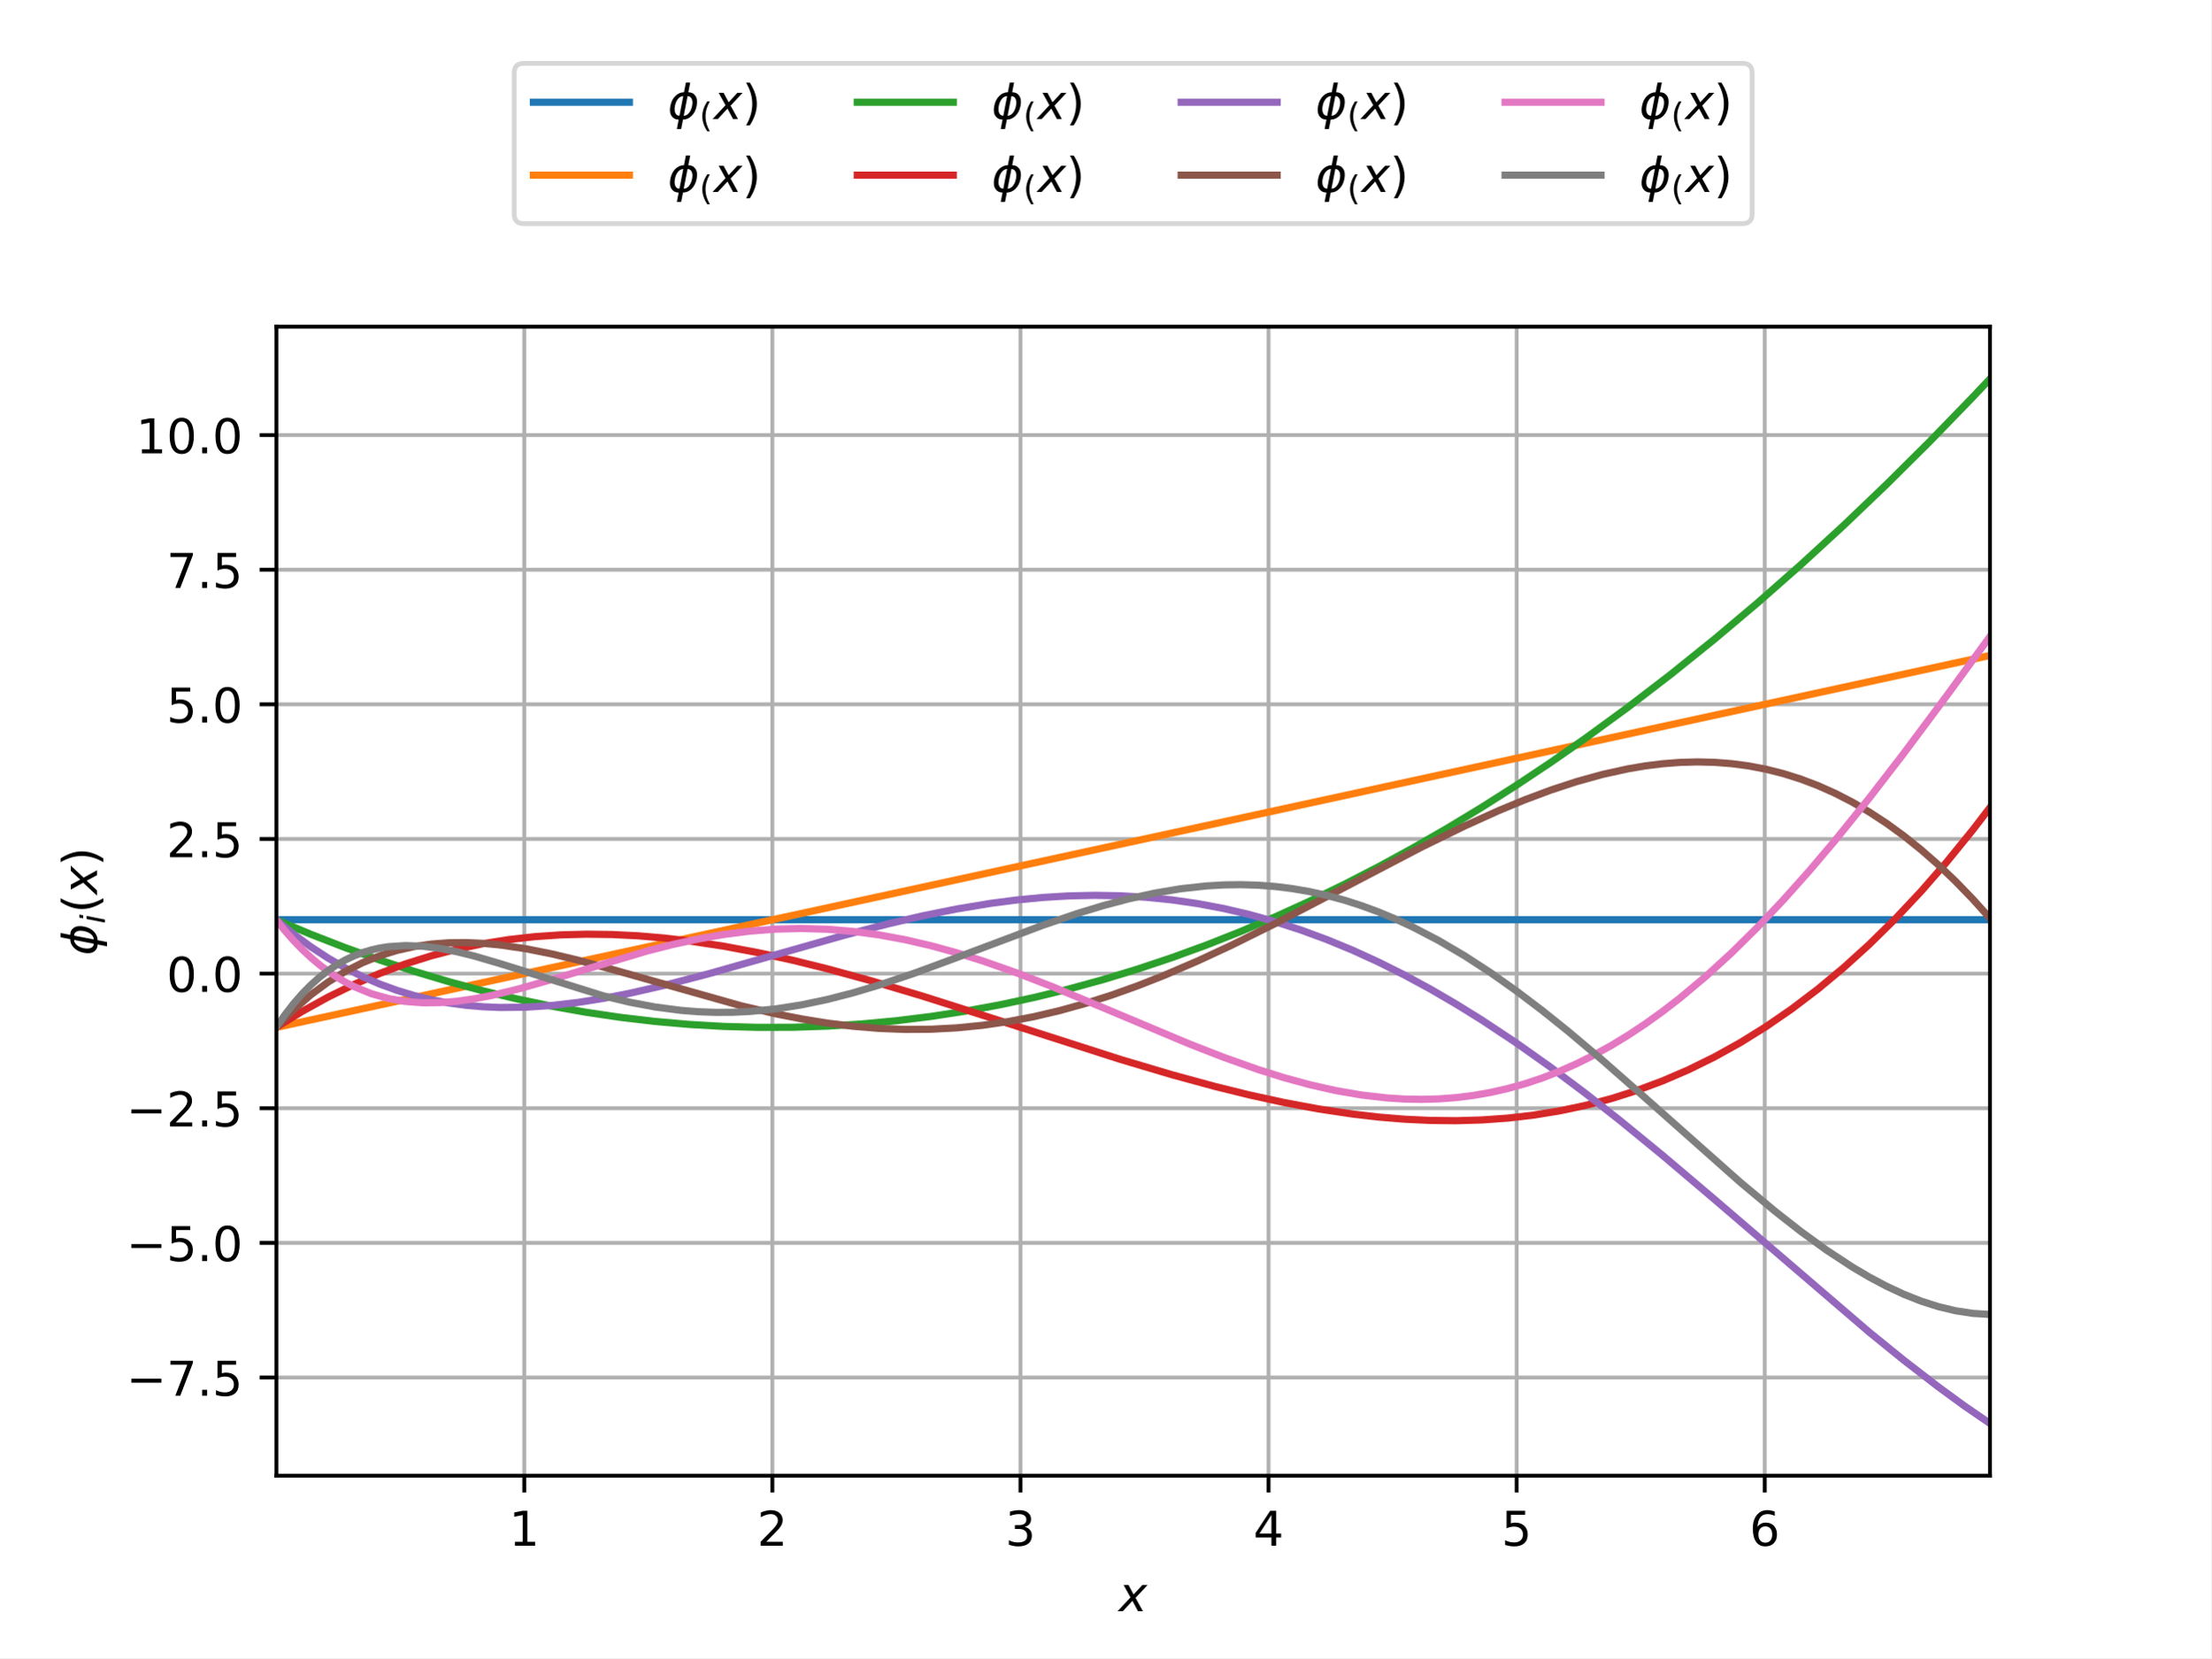
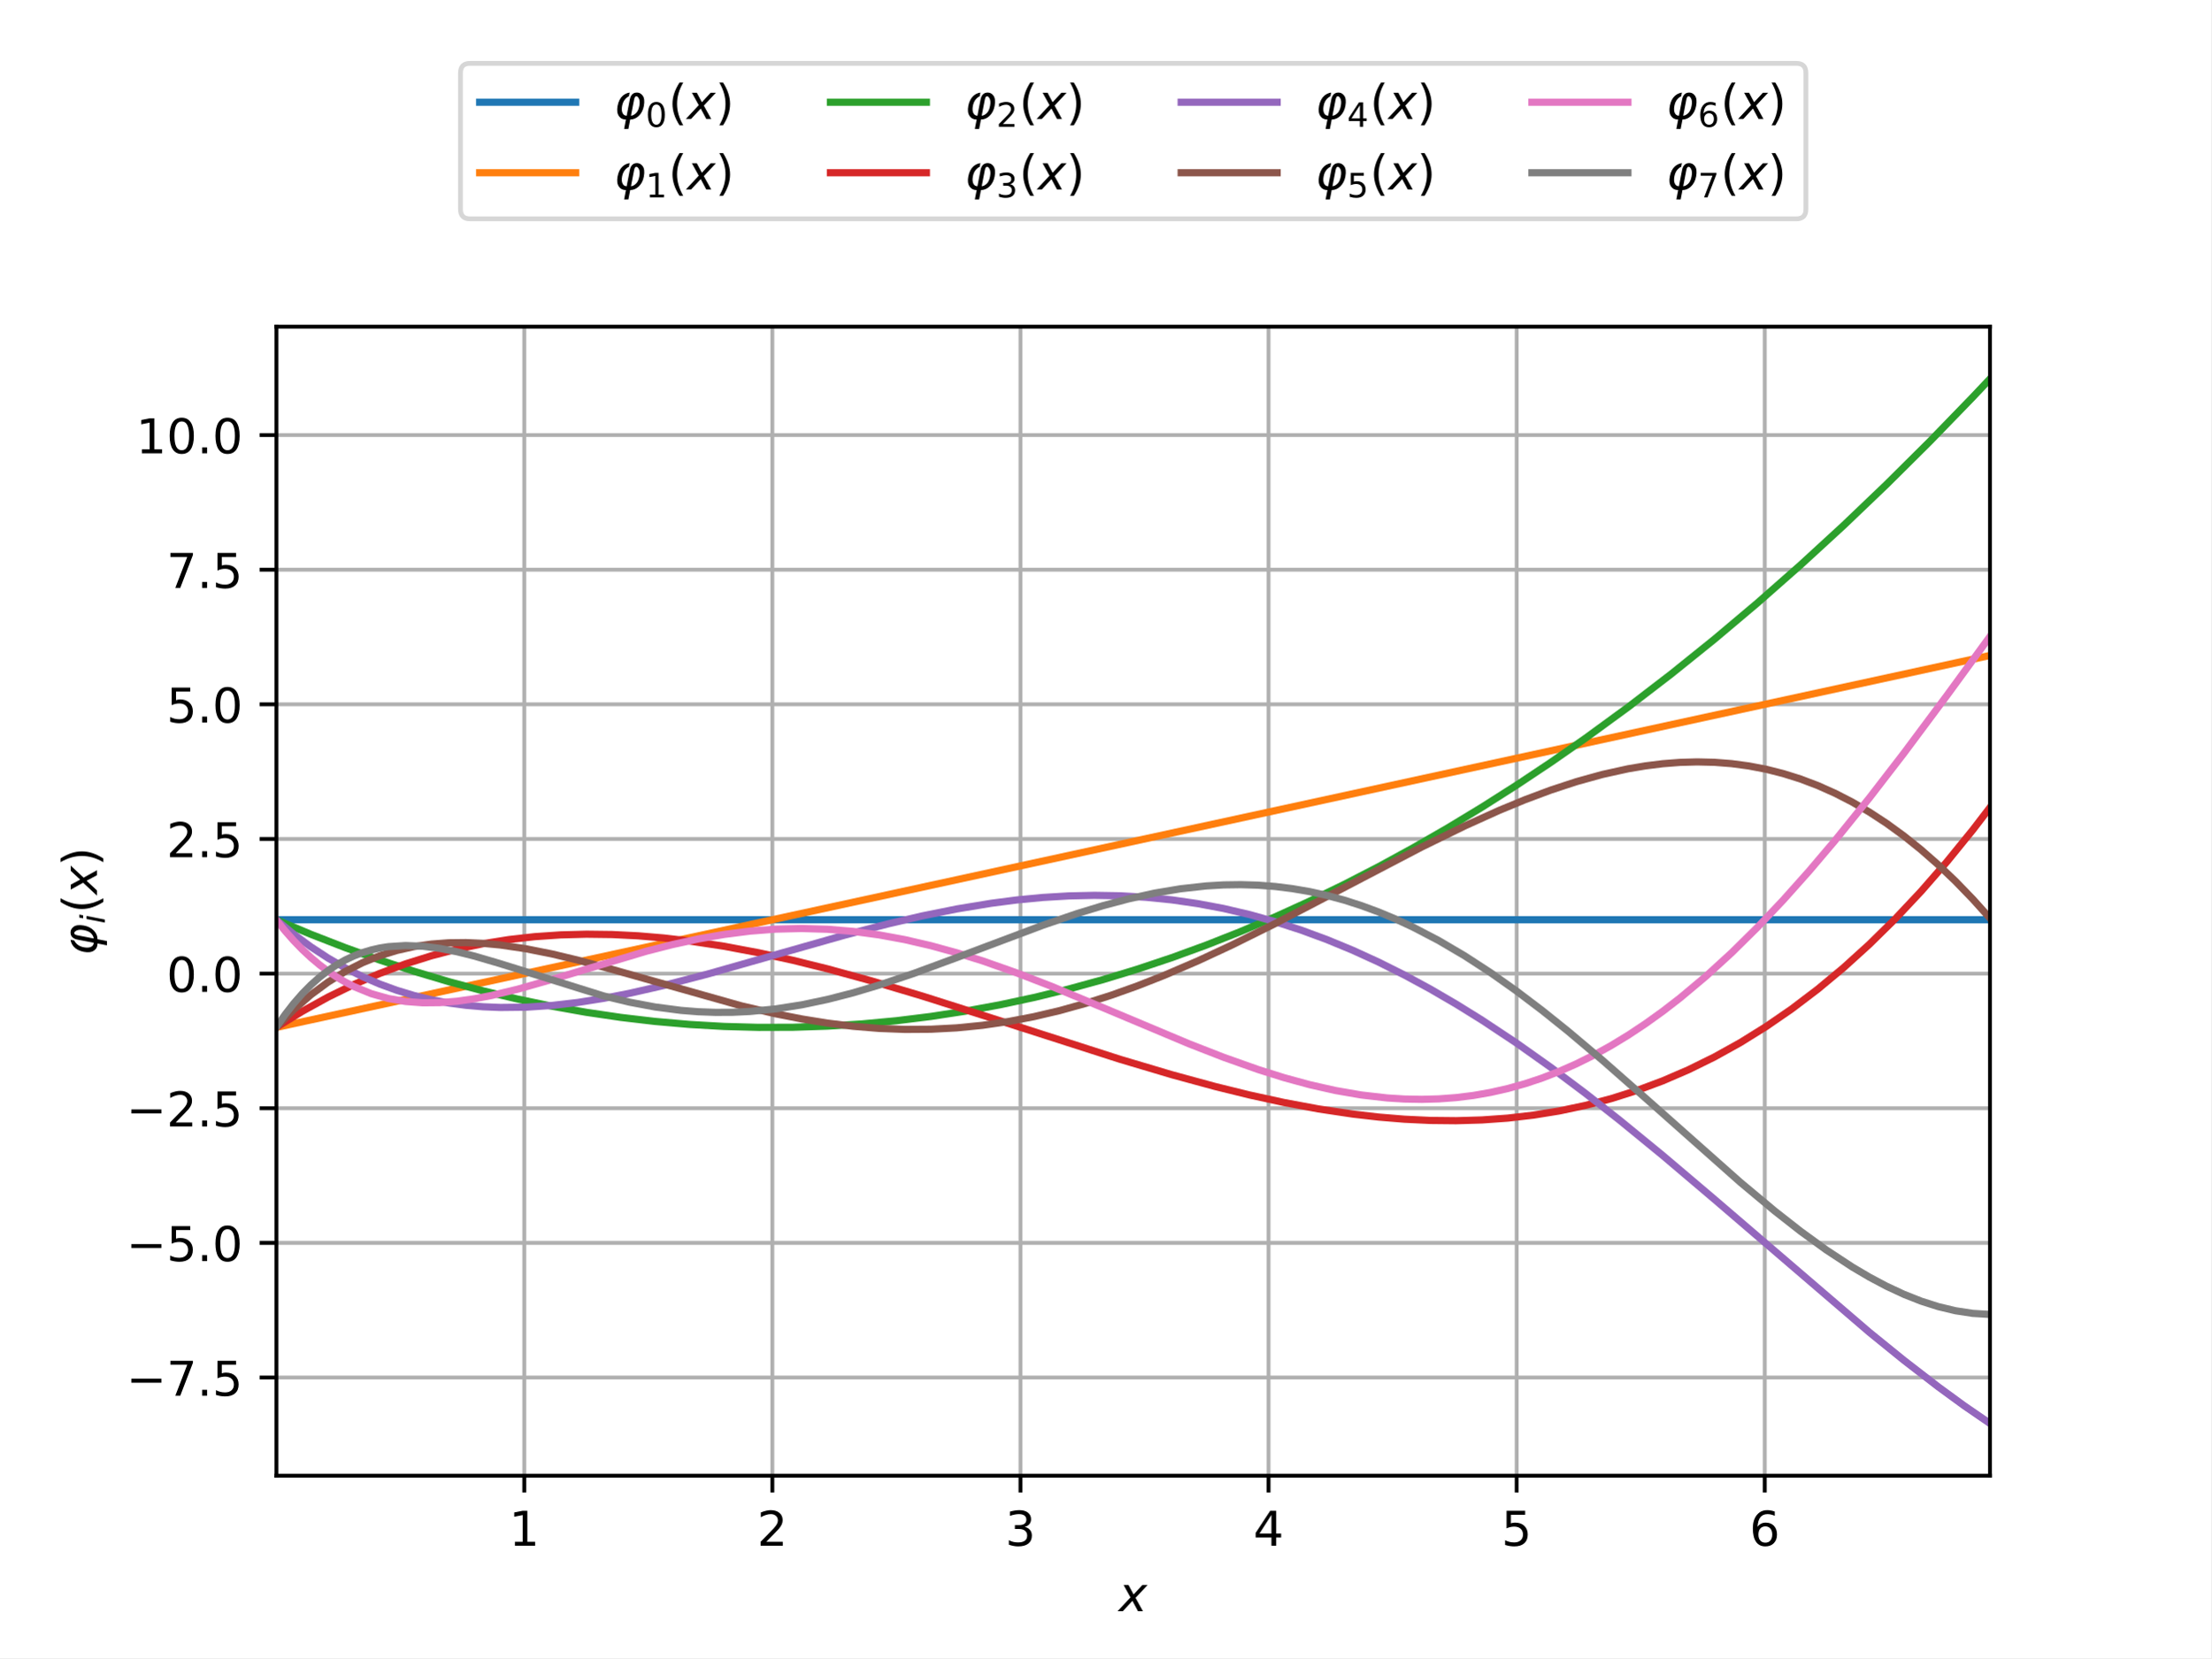
<svg xmlns="http://www.w3.org/2000/svg" xmlns:xlink="http://www.w3.org/1999/xlink" width="460.8pt" height="345.6pt" viewBox="0 0 460.8 345.6" version="1.1">
  <defs>
    <style type="text/css">*{stroke-linejoin: round; stroke-linecap: butt}</style>
  </defs>
  <g id="figure_1">
    <g id="patch_1">
      <path d="M 0 345.6  L 460.8 345.6  L 460.8 0  L 0 0  z " style="fill: #ffffff" />
    </g>
    <g id="axes_1">
      <g id="patch_2">
        <path d="M 57.6 307.584  L 414.72 307.584  L 414.72 68.083  L 57.6 68.083  z " style="fill: #ffffff" />
      </g>
      <g id="matplotlib.axis_1">
        <g id="xtick_1">
          <g id="line2d_1">
            <path d="M 109.254 307.584  L 109.254 68.083  " clip-path="url(#p4f8a83c4cf)" style="fill: none; stroke: #b0b0b0; stroke-width: 0.8; stroke-linecap: square" />
          </g>
          <g id="line2d_2">
            <defs>
              <path id="m4a92d99fee" d="M 0 0  L 0 3.5  " style="stroke: #000000; stroke-width: 0.8" />
            </defs>
            <g>
              <use xlink:href="#m4a92d99fee" x="109.254" y="307.584" style="stroke: #000000; stroke-width: 0.8" />
            </g>
          </g>
          <g id="text_1">
            <g transform="translate(106.0729 322.1824) scale(0.1 -0.1)">
              <defs>
                <path id="DejaVuSans-31" d="M 794 531  L 1825 531  L 1825 4091  L 703 3866  L 703 4441  L 1819 4666  L 2450 4666  L 2450 531  L 3481 531  L 3481 0  L 794 0  L 794 531  z " transform="scale(0.015625)" />
              </defs>
              <use xlink:href="#DejaVuSans-31" />
            </g>
          </g>
        </g>
        <g id="xtick_2">
          <g id="line2d_3">
            <path d="M 160.96 307.584  L 160.96 68.083  " clip-path="url(#p4f8a83c4cf)" style="fill: none; stroke: #b0b0b0; stroke-width: 0.8; stroke-linecap: square" />
          </g>
          <g id="line2d_4">
            <g>
              <use xlink:href="#m4a92d99fee" x="160.96" y="307.584" style="stroke: #000000; stroke-width: 0.8" />
            </g>
          </g>
          <g id="text_2">
            <g transform="translate(157.7788 322.1824) scale(0.1 -0.1)">
              <defs>
                <path id="DejaVuSans-32" d="M 1228 531  L 3431 531  L 3431 0  L 469 0  L 469 531  Q 828 903 1448 1529  Q 2069 2156 2228 2338  Q 2531 2678 2651 2914  Q 2772 3150 2772 3378  Q 2772 3750 2511 3984  Q 2250 4219 1831 4219  Q 1534 4219 1204 4116  Q 875 4013 500 3803  L 500 4441  Q 881 4594 1212 4672  Q 1544 4750 1819 4750  Q 2544 4750 2975 4387  Q 3406 4025 3406 3419  Q 3406 3131 3298 2873  Q 3191 2616 2906 2266  Q 2828 2175 2409 1742  Q 1991 1309 1228 531  z " transform="scale(0.015625)" />
              </defs>
              <use xlink:href="#DejaVuSans-32" />
            </g>
          </g>
        </g>
        <g id="xtick_3">
          <g id="line2d_5">
            <path d="M 212.666 307.584  L 212.666 68.083  " clip-path="url(#p4f8a83c4cf)" style="fill: none; stroke: #b0b0b0; stroke-width: 0.8; stroke-linecap: square" />
          </g>
          <g id="line2d_6">
            <g>
              <use xlink:href="#m4a92d99fee" x="212.666" y="307.584" style="stroke: #000000; stroke-width: 0.8" />
            </g>
          </g>
          <g id="text_3">
            <g transform="translate(209.4847 322.1824) scale(0.1 -0.1)">
              <defs>
                <path id="DejaVuSans-33" d="M 2597 2516  Q 3050 2419 3304 2112  Q 3559 1806 3559 1356  Q 3559 666 3084 287  Q 2609 -91 1734 -91  Q 1441 -91 1130 -33  Q 819 25 488 141  L 488 750  Q 750 597 1062 519  Q 1375 441 1716 441  Q 2309 441 2620 675  Q 2931 909 2931 1356  Q 2931 1769 2642 2001  Q 2353 2234 1838 2234  L 1294 2234  L 1294 2753  L 1863 2753  Q 2328 2753 2575 2939  Q 2822 3125 2822 3475  Q 2822 3834 2567 4026  Q 2313 4219 1838 4219  Q 1578 4219 1281 4162  Q 984 4106 628 3988  L 628 4550  Q 988 4650 1302 4700  Q 1616 4750 1894 4750  Q 2613 4750 3031 4423  Q 3450 4097 3450 3541  Q 3450 3153 3228 2886  Q 3006 2619 2597 2516  z " transform="scale(0.015625)" />
              </defs>
              <use xlink:href="#DejaVuSans-33" />
            </g>
          </g>
        </g>
        <g id="xtick_4">
          <g id="line2d_7">
            <path d="M 264.372 307.584  L 264.372 68.083  " clip-path="url(#p4f8a83c4cf)" style="fill: none; stroke: #b0b0b0; stroke-width: 0.8; stroke-linecap: square" />
          </g>
          <g id="line2d_8">
            <g>
              <use xlink:href="#m4a92d99fee" x="264.372" y="307.584" style="stroke: #000000; stroke-width: 0.8" />
            </g>
          </g>
          <g id="text_4">
            <g transform="translate(261.1906 322.1824) scale(0.1 -0.1)">
              <defs>
                <path id="DejaVuSans-34" d="M 2419 4116  L 825 1625  L 2419 1625  L 2419 4116  z M 2253 4666  L 3047 4666  L 3047 1625  L 3713 1625  L 3713 1100  L 3047 1100  L 3047 0  L 2419 0  L 2419 1100  L 313 1100  L 313 1709  L 2253 4666  z " transform="scale(0.015625)" />
              </defs>
              <use xlink:href="#DejaVuSans-34" />
            </g>
          </g>
        </g>
        <g id="xtick_5">
          <g id="line2d_9">
            <path d="M 316.078 307.584  L 316.078 68.083  " clip-path="url(#p4f8a83c4cf)" style="fill: none; stroke: #b0b0b0; stroke-width: 0.8; stroke-linecap: square" />
          </g>
          <g id="line2d_10">
            <g>
              <use xlink:href="#m4a92d99fee" x="316.078" y="307.584" style="stroke: #000000; stroke-width: 0.8" />
            </g>
          </g>
          <g id="text_5">
            <g transform="translate(312.8965 322.1824) scale(0.1 -0.1)">
              <defs>
                <path id="DejaVuSans-35" d="M 691 4666  L 3169 4666  L 3169 4134  L 1269 4134  L 1269 2991  Q 1406 3038 1543 3061  Q 1681 3084 1819 3084  Q 2600 3084 3056 2656  Q 3513 2228 3513 1497  Q 3513 744 3044 326  Q 2575 -91 1722 -91  Q 1428 -91 1123 -41  Q 819 9 494 109  L 494 744  Q 775 591 1075 516  Q 1375 441 1709 441  Q 2250 441 2565 725  Q 2881 1009 2881 1497  Q 2881 1984 2565 2268  Q 2250 2553 1709 2553  Q 1456 2553 1204 2497  Q 953 2441 691 2322  L 691 4666  z " transform="scale(0.015625)" />
              </defs>
              <use xlink:href="#DejaVuSans-35" />
            </g>
          </g>
        </g>
        <g id="xtick_6">
          <g id="line2d_11">
            <path d="M 367.784 307.584  L 367.784 68.083  " clip-path="url(#p4f8a83c4cf)" style="fill: none; stroke: #b0b0b0; stroke-width: 0.8; stroke-linecap: square" />
          </g>
          <g id="line2d_12">
            <g>
              <use xlink:href="#m4a92d99fee" x="367.784" y="307.584" style="stroke: #000000; stroke-width: 0.8" />
            </g>
          </g>
          <g id="text_6">
            <g transform="translate(364.6024 322.1824) scale(0.1 -0.1)">
              <defs>
                <path id="DejaVuSans-36" d="M 2113 2584  Q 1688 2584 1439 2293  Q 1191 2003 1191 1497  Q 1191 994 1439 701  Q 1688 409 2113 409  Q 2538 409 2786 701  Q 3034 994 3034 1497  Q 3034 2003 2786 2293  Q 2538 2584 2113 2584  z M 3366 4563  L 3366 3988  Q 3128 4100 2886 4159  Q 2644 4219 2406 4219  Q 1781 4219 1451 3797  Q 1122 3375 1075 2522  Q 1259 2794 1537 2939  Q 1816 3084 2150 3084  Q 2853 3084 3261 2657  Q 3669 2231 3669 1497  Q 3669 778 3244 343  Q 2819 -91 2113 -91  Q 1303 -91 875 529  Q 447 1150 447 2328  Q 447 3434 972 4092  Q 1497 4750 2381 4750  Q 2619 4750 2861 4703  Q 3103 4656 3366 4563  z " transform="scale(0.015625)" />
              </defs>
              <use xlink:href="#DejaVuSans-36" />
            </g>
          </g>
        </g>
        <g id="text_7">
          <g transform="translate(233.16 335.8606) scale(0.1 -0.1)">
            <defs>
              <path id="DejaVuSans-Oblique-78" d="M 3841 3500  L 2234 1784  L 3219 0  L 2559 0  L 1819 1388  L 531 0  L -166 0  L 1556 1844  L 641 3500  L 1300 3500  L 1972 2234  L 3144 3500  L 3841 3500  z " transform="scale(0.015625)" />
            </defs>
            <use xlink:href="#DejaVuSans-Oblique-78" transform="translate(0 0.3125)" />
          </g>
        </g>
      </g>
      <g id="matplotlib.axis_2">
        <g id="ytick_1">
          <g id="line2d_13">
            <path d="M 57.6 287.118  L 414.72 287.118  " clip-path="url(#p4f8a83c4cf)" style="fill: none; stroke: #b0b0b0; stroke-width: 0.8; stroke-linecap: square" />
          </g>
          <g id="line2d_14">
            <defs>
              <path id="mb3cb5c074b" d="M 0 0  L -3.5 0  " style="stroke: #000000; stroke-width: 0.8" />
            </defs>
            <g>
              <use xlink:href="#mb3cb5c074b" x="57.6" y="287.118" style="stroke: #000000; stroke-width: 0.8" />
            </g>
          </g>
          <g id="text_8">
            <g transform="translate(26.31719 290.9173) scale(0.1 -0.1)">
              <defs>
                <path id="DejaVuSans-2212" d="M 678 2272  L 4684 2272  L 4684 1741  L 678 1741  L 678 2272  z " transform="scale(0.015625)" />
                <path id="DejaVuSans-37" d="M 525 4666  L 3525 4666  L 3525 4397  L 1831 0  L 1172 0  L 2766 4134  L 525 4134  L 525 4666  z " transform="scale(0.015625)" />
                <path id="DejaVuSans-2e" d="M 684 794  L 1344 794  L 1344 0  L 684 0  L 684 794  z " transform="scale(0.015625)" />
              </defs>
              <use xlink:href="#DejaVuSans-2212" />
              <use xlink:href="#DejaVuSans-37" transform="translate(83.78906 0)" />
              <use xlink:href="#DejaVuSans-2e" transform="translate(147.4121 0)" />
              <use xlink:href="#DejaVuSans-35" transform="translate(179.1992 0)" />
            </g>
          </g>
        </g>
        <g id="ytick_2">
          <g id="line2d_15">
            <path d="M 57.6 259.055  L 414.72 259.055  " clip-path="url(#p4f8a83c4cf)" style="fill: none; stroke: #b0b0b0; stroke-width: 0.8; stroke-linecap: square" />
          </g>
          <g id="line2d_16">
            <g>
              <use xlink:href="#mb3cb5c074b" x="57.6" y="259.055" style="stroke: #000000; stroke-width: 0.8" />
            </g>
          </g>
          <g id="text_9">
            <g transform="translate(26.31719 262.8544) scale(0.1 -0.1)">
              <defs>
                <path id="DejaVuSans-30" d="M 2034 4250  Q 1547 4250 1301 3770  Q 1056 3291 1056 2328  Q 1056 1369 1301 889  Q 1547 409 2034 409  Q 2525 409 2770 889  Q 3016 1369 3016 2328  Q 3016 3291 2770 3770  Q 2525 4250 2034 4250  z M 2034 4750  Q 2819 4750 3233 4129  Q 3647 3509 3647 2328  Q 3647 1150 3233 529  Q 2819 -91 2034 -91  Q 1250 -91 836 529  Q 422 1150 422 2328  Q 422 3509 836 4129  Q 1250 4750 2034 4750  z " transform="scale(0.015625)" />
              </defs>
              <use xlink:href="#DejaVuSans-2212" />
              <use xlink:href="#DejaVuSans-35" transform="translate(83.78906 0)" />
              <use xlink:href="#DejaVuSans-2e" transform="translate(147.4121 0)" />
              <use xlink:href="#DejaVuSans-30" transform="translate(179.1992 0)" />
            </g>
          </g>
        </g>
        <g id="ytick_3">
          <g id="line2d_17">
            <path d="M 57.6 230.992  L 414.72 230.992  " clip-path="url(#p4f8a83c4cf)" style="fill: none; stroke: #b0b0b0; stroke-width: 0.8; stroke-linecap: square" />
          </g>
          <g id="line2d_18">
            <g>
              <use xlink:href="#mb3cb5c074b" x="57.6" y="230.992" style="stroke: #000000; stroke-width: 0.8" />
            </g>
          </g>
          <g id="text_10">
            <g transform="translate(26.31719 234.7915) scale(0.1 -0.1)">
              <use xlink:href="#DejaVuSans-2212" />
              <use xlink:href="#DejaVuSans-32" transform="translate(83.78906 0)" />
              <use xlink:href="#DejaVuSans-2e" transform="translate(147.4121 0)" />
              <use xlink:href="#DejaVuSans-35" transform="translate(179.1992 0)" />
            </g>
          </g>
        </g>
        <g id="ytick_4">
          <g id="line2d_19">
            <path d="M 57.6 202.929  L 414.72 202.929  " clip-path="url(#p4f8a83c4cf)" style="fill: none; stroke: #b0b0b0; stroke-width: 0.8; stroke-linecap: square" />
          </g>
          <g id="line2d_20">
            <g>
              <use xlink:href="#mb3cb5c074b" x="57.6" y="202.929" style="stroke: #000000; stroke-width: 0.8" />
            </g>
          </g>
          <g id="text_11">
            <g transform="translate(34.69687 206.7286) scale(0.1 -0.1)">
              <use xlink:href="#DejaVuSans-30" />
              <use xlink:href="#DejaVuSans-2e" transform="translate(63.62305 0)" />
              <use xlink:href="#DejaVuSans-30" transform="translate(95.41016 0)" />
            </g>
          </g>
        </g>
        <g id="ytick_5">
          <g id="line2d_21">
            <path d="M 57.6 174.867  L 414.72 174.867  " clip-path="url(#p4f8a83c4cf)" style="fill: none; stroke: #b0b0b0; stroke-width: 0.8; stroke-linecap: square" />
          </g>
          <g id="line2d_22">
            <g>
              <use xlink:href="#mb3cb5c074b" x="57.6" y="174.867" style="stroke: #000000; stroke-width: 0.8" />
            </g>
          </g>
          <g id="text_12">
            <g transform="translate(34.69687 178.6657) scale(0.1 -0.1)">
              <use xlink:href="#DejaVuSans-32" />
              <use xlink:href="#DejaVuSans-2e" transform="translate(63.62305 0)" />
              <use xlink:href="#DejaVuSans-35" transform="translate(95.41016 0)" />
            </g>
          </g>
        </g>
        <g id="ytick_6">
          <g id="line2d_23">
            <path d="M 57.6 146.804  L 414.72 146.804  " clip-path="url(#p4f8a83c4cf)" style="fill: none; stroke: #b0b0b0; stroke-width: 0.8; stroke-linecap: square" />
          </g>
          <g id="line2d_24">
            <g>
              <use xlink:href="#mb3cb5c074b" x="57.6" y="146.804" style="stroke: #000000; stroke-width: 0.8" />
            </g>
          </g>
          <g id="text_13">
            <g transform="translate(34.69687 150.6028) scale(0.1 -0.1)">
              <use xlink:href="#DejaVuSans-35" />
              <use xlink:href="#DejaVuSans-2e" transform="translate(63.62305 0)" />
              <use xlink:href="#DejaVuSans-30" transform="translate(95.41016 0)" />
            </g>
          </g>
        </g>
        <g id="ytick_7">
          <g id="line2d_25">
            <path d="M 57.6 118.741  L 414.72 118.741  " clip-path="url(#p4f8a83c4cf)" style="fill: none; stroke: #b0b0b0; stroke-width: 0.8; stroke-linecap: square" />
          </g>
          <g id="line2d_26">
            <g>
              <use xlink:href="#mb3cb5c074b" x="57.6" y="118.741" style="stroke: #000000; stroke-width: 0.8" />
            </g>
          </g>
          <g id="text_14">
            <g transform="translate(34.69687 122.5399) scale(0.1 -0.1)">
              <use xlink:href="#DejaVuSans-37" />
              <use xlink:href="#DejaVuSans-2e" transform="translate(63.62305 0)" />
              <use xlink:href="#DejaVuSans-35" transform="translate(95.41016 0)" />
            </g>
          </g>
        </g>
        <g id="ytick_8">
          <g id="line2d_27">
            <path d="M 57.6 90.678  L 414.72 90.678  " clip-path="url(#p4f8a83c4cf)" style="fill: none; stroke: #b0b0b0; stroke-width: 0.8; stroke-linecap: square" />
          </g>
          <g id="line2d_28">
            <g>
              <use xlink:href="#mb3cb5c074b" x="57.6" y="90.678" style="stroke: #000000; stroke-width: 0.8" />
            </g>
          </g>
          <g id="text_15">
            <g transform="translate(28.33438 94.47701) scale(0.1 -0.1)">
              <use xlink:href="#DejaVuSans-31" />
              <use xlink:href="#DejaVuSans-30" transform="translate(63.62305 0)" />
              <use xlink:href="#DejaVuSans-2e" transform="translate(127.2461 0)" />
              <use xlink:href="#DejaVuSans-30" transform="translate(159.0332 0)" />
            </g>
          </g>
        </g>
        <g id="text_16">
          <g transform="translate(20.21719 199.1336) rotate(-90) scale(0.1 -0.1)">
            <defs>
-               <path id="DejaVuSans-Oblique-3d5" d="M 2991 4863  L 2738 3572  Q 3363 3572 3684 3094  Q 4016 2606 3850 1747  Q 3681 888 3159 400  Q 2653 -78 2028 -78  L 1784 -1331  L 1213 -1331  L 1456 -78  Q 834 -78 509 400  Q 178 888 347 1747  Q 513 2606 1034 3094  Q 1544 3572 2166 3572  L 2419 4863  L 2991 4863  z M 2128 434  Q 2481 434 2784 756  Q 3116 1116 3244 1747  Q 3369 2372 3169 2738  Q 2991 3059 2638 3059  L 2128 434  z M 1556 434  L 2066 3059  Q 1716 3059 1413 2738  Q 1072 2372 953 1747  Q 834 1116 1028 756  Q 1203 434 1556 434  z " transform="scale(0.015625)" />
+               <path id="DejaVuSans-Oblique-3c6" d="M 2969 3034  Q 2766 3034 2675 2581  L 2259 438  Q 2553 438 2916 763  Q 3244 1053 3375 1750  Q 3497 2400 3300 2750  Q 3138 3034 2969 3034  z M 3063 3525  Q 3513 3525 3819 3113  Q 4147 2672 3981 1750  Q 3828 903 3291 400  Q 2784 -75 2159 -75  L 1916 -1331  L 1344 -1331  L 1588 -78  Q 963 -78 641 400  Q 309 888 475 1747  Q 647 2641 1166 3097  Q 1556 3438 2084 3525  L 1984 3016  Q 1766 2944 1538 2700  Q 1194 2341 1081 1747  Q 963 1116 1156 756  Q 1334 434 1688 434  L 2103 2581  Q 2288 3525 3063 3525  z " transform="scale(0.015625)" />
              <path id="DejaVuSans-Oblique-69" d="M 1172 4863  L 1747 4863  L 1606 4134  L 1031 4134  L 1172 4863  z M 909 3500  L 1484 3500  L 800 0  L 225 0  L 909 3500  z " transform="scale(0.015625)" />
              <path id="DejaVuSans-28" d="M 1984 4856  Q 1566 4138 1362 3434  Q 1159 2731 1159 2009  Q 1159 1288 1364 580  Q 1569 -128 1984 -844  L 1484 -844  Q 1016 -109 783 600  Q 550 1309 550 2009  Q 550 2706 781 3412  Q 1013 4119 1484 4856  L 1984 4856  z " transform="scale(0.015625)" />
              <path id="DejaVuSans-29" d="M 513 4856  L 1013 4856  Q 1481 4119 1714 3412  Q 1947 2706 1947 2009  Q 1947 1309 1714 600  Q 1481 -109 1013 -844  L 513 -844  Q 928 -128 1133 580  Q 1338 1288 1338 2009  Q 1338 2731 1133 3434  Q 928 4138 513 4856  z " transform="scale(0.015625)" />
            </defs>
-             <use xlink:href="#DejaVuSans-Oblique-3d5" transform="translate(0 0.015625)" />
-             <use xlink:href="#DejaVuSans-Oblique-69" transform="translate(65.9668 -16.39062) scale(0.7)" />
-             <use xlink:href="#DejaVuSans-28" transform="translate(88.14941 0.015625)" />
-             <use xlink:href="#DejaVuSans-Oblique-78" transform="translate(127.1631 0.015625)" />
-             <use xlink:href="#DejaVuSans-29" transform="translate(186.3428 0.015625)" />
+             <use xlink:href="#DejaVuSans-Oblique-3c6" transform="translate(0 0.125)" />
+             <use xlink:href="#DejaVuSans-Oblique-69" transform="translate(65.9668 -16.28125) scale(0.7)" />
+             <use xlink:href="#DejaVuSans-28" transform="translate(88.14941 0.125)" />
+             <use xlink:href="#DejaVuSans-Oblique-78" transform="translate(127.1631 0.125)" />
+             <use xlink:href="#DejaVuSans-29" transform="translate(186.3428 0.125)" />
          </g>
        </g>
      </g>
      <g id="line2d_29">
        <path d="M 57.6 191.704  L 414.72 191.704  L 414.72 191.704  " clip-path="url(#p4f8a83c4cf)" style="fill: none; stroke: #1f77b4; stroke-width: 1.5; stroke-linecap: square" />
      </g>
      <g id="line2d_30">
        <path d="M 57.6 214.143  L 414.72 136.614  L 414.72 136.614  " clip-path="url(#p4f8a83c4cf)" style="fill: none; stroke: #ff7f0e; stroke-width: 1.5; stroke-linecap: square" />
      </g>
      <g id="line2d_31">
        <path d="M 57.6 191.727  L 64.778 194.734  L 71.957 197.524  L 79.135 200.099  L 86.313 202.457  L 93.491 204.598  L 100.67 206.524  L 107.848 208.233  L 115.026 209.725  L 122.205 211.001  L 129.383 212.061  L 136.561 212.905  L 143.739 213.532  L 150.918 213.943  L 158.096 214.137  L 165.274 214.115  L 172.453 213.877  L 179.631 213.423  L 186.809 212.752  L 193.988 211.865  L 201.166 210.761  L 208.344 209.441  L 215.522 207.905  L 222.701 206.152  L 229.879 204.183  L 237.057 201.998  L 244.236 199.596  L 251.414 196.978  L 258.592 194.144  L 265.77 191.093  L 272.949 187.826  L 280.127 184.342  L 287.305 180.643  L 294.484 176.726  L 301.662 172.594  L 308.84 168.245  L 316.018 163.68  L 323.197 158.898  L 330.375 153.901  L 339.348 147.349  L 348.321 140.459  L 357.294 133.232  L 366.267 125.666  L 375.239 117.762  L 384.212 109.52  L 393.185 100.94  L 402.158 92.023  L 411.131 82.767  L 414.72 78.97  L 414.72 78.97  " clip-path="url(#p4f8a83c4cf)" style="fill: none; stroke: #2ca02c; stroke-width: 1.5; stroke-linecap: square" />
      </g>
      <g id="line2d_32">
        <path d="M 57.6 214.121  L 62.984 210.798  L 68.367 207.828  L 73.751 205.198  L 79.135 202.894  L 84.519 200.905  L 89.902 199.217  L 95.286 197.818  L 100.67 196.696  L 106.053 195.837  L 111.437 195.229  L 116.821 194.859  L 122.205 194.715  L 127.588 194.784  L 132.972 195.053  L 138.356 195.509  L 143.739 196.141  L 150.918 197.233  L 158.096 198.583  L 165.274 200.162  L 172.453 201.939  L 181.426 204.394  L 192.193 207.604  L 206.55 212.166  L 233.468 220.807  L 244.236 224.009  L 253.208 226.455  L 260.387 228.224  L 267.565 229.793  L 274.743 231.132  L 281.922 232.212  L 287.305 232.833  L 292.689 233.278  L 298.073 233.535  L 303.456 233.592  L 308.84 233.434  L 314.224 233.05  L 319.608 232.427  L 324.991 231.552  L 330.375 230.413  L 335.759 228.997  L 341.143 227.292  L 346.526 225.283  L 351.91 222.96  L 357.294 220.309  L 362.677 217.318  L 368.061 213.973  L 373.445 210.263  L 378.829 206.175  L 384.212 201.695  L 389.596 196.812  L 394.98 191.512  L 400.363 185.783  L 405.747 179.612  L 411.131 172.987  L 414.72 168.311  L 414.72 168.311  " clip-path="url(#p4f8a83c4cf)" style="fill: none; stroke: #d62728; stroke-width: 1.5; stroke-linecap: square" />
      </g>
      <g id="line2d_33">
        <path d="M 57.6 191.749  L 61.189 194.702  L 64.778 197.345  L 68.367 199.693  L 71.957 201.76  L 75.546 203.562  L 79.135 205.111  L 82.724 206.42  L 86.313 207.505  L 89.902 208.376  L 93.491 209.048  L 97.081 209.533  L 100.67 209.843  L 104.259 209.99  L 109.643 209.93  L 115.026 209.569  L 120.41 208.944  L 125.794 208.09  L 131.177 207.042  L 138.356 205.401  L 147.329 203.063  L 159.891 199.497  L 176.042 194.912  L 185.015 192.58  L 192.193 190.909  L 199.371 189.461  L 206.55 188.273  L 211.933 187.576  L 217.317 187.059  L 222.701 186.736  L 228.084 186.616  L 233.468 186.709  L 238.852 187.024  L 244.236 187.567  L 249.619 188.345  L 255.003 189.36  L 260.387 190.617  L 265.77 192.117  L 271.154 193.86  L 276.538 195.846  L 281.922 198.071  L 287.305 200.533  L 292.689 203.226  L 298.073 206.144  L 303.456 209.279  L 308.84 212.623  L 316.018 217.388  L 323.197 222.477  L 330.375 227.859  L 337.553 233.497  L 346.526 240.842  L 357.294 249.976  L 389.596 277.701  L 396.774 283.524  L 403.953 289.071  L 409.336 293.002  L 414.72 296.698  L 414.72 296.698  " clip-path="url(#p4f8a83c4cf)" style="fill: none; stroke: #9467bd; stroke-width: 1.5; stroke-linecap: square" />
      </g>
      <g id="line2d_34">
        <path d="M 57.6 214.098  L 61.189 210.474  L 64.778 207.354  L 68.367 204.701  L 71.957 202.482  L 75.546 200.663  L 79.135 199.214  L 82.724 198.102  L 86.313 197.299  L 89.902 196.776  L 93.491 196.507  L 97.081 196.465  L 100.67 196.625  L 104.259 196.964  L 109.643 197.758  L 115.026 198.832  L 120.41 200.119  L 127.588 202.059  L 154.507 209.651  L 161.685 211.317  L 167.069 212.377  L 172.453 213.249  L 177.836 213.913  L 183.22 214.355  L 188.604 214.562  L 193.988 214.526  L 199.371 214.242  L 204.755 213.708  L 210.139 212.924  L 215.522 211.894  L 220.906 210.625  L 226.29 209.125  L 231.674 207.406  L 237.057 205.482  L 242.441 203.368  L 249.619 200.286  L 256.798 196.946  L 265.77 192.49  L 278.332 185.932  L 296.278 176.552  L 305.251 172.157  L 312.429 168.913  L 317.813 166.687  L 323.197 164.675  L 328.581 162.907  L 333.964 161.415  L 339.348 160.23  L 342.937 159.626  L 346.526 159.181  L 350.115 158.904  L 353.705 158.804  L 357.294 158.888  L 360.883 159.167  L 364.472 159.646  L 368.061 160.335  L 371.65 161.24  L 375.239 162.37  L 378.829 163.731  L 382.418 165.331  L 386.007 167.175  L 389.596 169.269  L 393.185 171.62  L 396.774 174.233  L 400.363 177.113  L 403.953 180.264  L 407.542 183.691  L 411.131 187.398  L 414.72 191.387  L 414.72 191.387  " clip-path="url(#p4f8a83c4cf)" style="fill: none; stroke: #8c564b; stroke-width: 1.5; stroke-linecap: square" />
      </g>
      <g id="line2d_35">
        <path d="M 57.6 191.772  L 59.395 194.004  L 61.189 196.042  L 62.984 197.897  L 64.778 199.575  L 66.573 201.087  L 68.367 202.441  L 70.162 203.643  L 71.957 204.703  L 73.751 205.628  L 77.34 207.102  L 80.929 208.122  L 84.519 208.742  L 88.108 209.011  L 91.697 208.977  L 95.286 208.685  L 98.875 208.174  L 102.464 207.485  L 107.848 206.191  L 115.026 204.149  L 134.767 198.248  L 140.15 196.879  L 145.534 195.706  L 150.918 194.763  L 156.302 194.075  L 161.685 193.66  L 167.069 193.531  L 172.453 193.69  L 177.836 194.136  L 183.22 194.863  L 188.604 195.858  L 193.988 197.106  L 199.371 198.585  L 204.755 200.271  L 211.933 202.797  L 219.112 205.572  L 229.879 210.036  L 247.825 217.575  L 255.003 220.374  L 262.181 222.92  L 267.565 224.613  L 272.949 226.085  L 278.332 227.301  L 283.716 228.233  L 289.1 228.851  L 292.689 229.076  L 296.278 229.142  L 299.867 229.044  L 303.456 228.775  L 307.046 228.329  L 310.635 227.701  L 314.224 226.887  L 317.813 225.884  L 321.402 224.688  L 324.991 223.296  L 328.581 221.707  L 332.17 219.92  L 335.759 217.934  L 339.348 215.749  L 342.937 213.367  L 346.526 210.79  L 350.115 208.02  L 355.499 203.509  L 360.883 198.587  L 366.267 193.271  L 371.65 187.583  L 377.034 181.549  L 382.418 175.2  L 389.596 166.303  L 396.774 156.999  L 405.747 144.953  L 414.72 132.662  L 414.72 132.662  " clip-path="url(#p4f8a83c4cf)" style="fill: none; stroke: #e377c2; stroke-width: 1.5; stroke-linecap: square" />
      </g>
      <g id="line2d_36">
        <path d="M 57.6 214.076  L 59.395 211.496  L 61.189 209.184  L 62.984 207.123  L 64.778 205.299  L 66.573 203.697  L 68.367 202.304  L 70.162 201.106  L 71.957 200.089  L 73.751 199.243  L 75.546 198.553  L 77.34 198.01  L 79.135 197.601  L 80.929 197.317  L 84.519 197.082  L 88.108 197.227  L 91.697 197.683  L 95.286 198.387  L 98.875 199.28  L 104.259 200.863  L 125.794 207.585  L 131.177 208.88  L 136.561 209.895  L 141.945 210.596  L 145.534 210.879  L 149.123 211.01  L 152.712 210.99  L 156.302 210.819  L 161.685 210.287  L 167.069 209.442  L 172.453 208.31  L 177.836 206.923  L 183.22 205.316  L 190.398 202.903  L 199.371 199.599  L 217.317 192.854  L 224.495 190.409  L 229.879 188.767  L 235.263 187.336  L 240.646 186.151  L 246.03 185.247  L 251.414 184.654  L 255.003 184.444  L 258.592 184.391  L 262.181 184.5  L 265.77 184.776  L 269.36 185.223  L 272.949 185.843  L 276.538 186.639  L 280.127 187.611  L 283.716 188.76  L 287.305 190.085  L 290.894 191.582  L 294.484 193.25  L 299.867 196.062  L 305.251 199.23  L 310.635 202.731  L 316.018 206.539  L 321.402 210.619  L 326.786 214.938  L 333.964 220.994  L 342.937 228.892  L 362.677 246.414  L 369.856 252.409  L 375.239 256.629  L 380.623 260.541  L 386.007 264.08  L 389.596 266.2  L 393.185 268.106  L 396.774 269.778  L 400.363 271.198  L 403.953 272.346  L 407.542 273.204  L 411.131 273.755  L 414.72 273.978  L 414.72 273.978  " clip-path="url(#p4f8a83c4cf)" style="fill: none; stroke: #7f7f7f; stroke-width: 1.5; stroke-linecap: square" />
      </g>
      <g id="patch_3">
        <path d="M 57.6 307.584  L 57.6 68.083  " style="fill: none; stroke: #000000; stroke-width: 0.8; stroke-linejoin: miter; stroke-linecap: square" />
      </g>
      <g id="patch_4">
        <path d="M 414.72 307.584  L 414.72 68.083  " style="fill: none; stroke: #000000; stroke-width: 0.8; stroke-linejoin: miter; stroke-linecap: square" />
      </g>
      <g id="patch_5">
        <path d="M 57.6 307.584  L 414.72 307.584  " style="fill: none; stroke: #000000; stroke-width: 0.8; stroke-linejoin: miter; stroke-linecap: square" />
      </g>
      <g id="patch_6">
        <path d="M 57.6 68.083  L 414.72 68.083  " style="fill: none; stroke: #000000; stroke-width: 0.8; stroke-linejoin: miter; stroke-linecap: square" />
      </g>
      <g id="legend_1">
        <g id="patch_7">
-           <path d="M 109.16 46.608  L 363.16 46.608  Q 365.16 46.608 365.16 44.608  L 365.16 15.208  Q 365.16 13.208 363.16 13.208  L 109.16 13.208  Q 107.16 13.208 107.16 15.208  L 107.16 44.608  Q 107.16 46.608 109.16 46.608  z " style="fill: #ffffff; opacity: 0.8; stroke: #cccccc; stroke-linejoin: miter" />
+           <path d="M 97.96 45.608  L 374.36 45.608  Q 376.36 45.608 376.36 43.608  L 376.36 15.208  Q 376.36 13.208 374.36 13.208  L 97.96 13.208  Q 95.96 13.208 95.96 15.208  L 95.96 43.608  Q 95.96 45.608 97.96 45.608  z " style="fill: #ffffff; opacity: 0.8; stroke: #cccccc; stroke-linejoin: miter" />
        </g>
        <g id="line2d_37">
-           <path d="M 111.16 21.308  L 121.16 21.308  L 131.16 21.308  " style="fill: none; stroke: #1f77b4; stroke-width: 1.5; stroke-linecap: square" />
+           <path d="M 99.96 21.308  L 109.96 21.308  L 119.96 21.308  " style="fill: none; stroke: #1f77b4; stroke-width: 1.5; stroke-linecap: square" />
        </g>
        <g id="text_17">
-           <g transform="translate(139.16 24.808) scale(0.1 -0.1)">
-             <use xlink:href="#DejaVuSans-Oblique-3d5" transform="translate(0 0.015625)" />
-             <use xlink:href="#DejaVuSans-28" transform="translate(65.9668 -16.39062) scale(0.7)" />
-             <use xlink:href="#DejaVuSans-Oblique-78" transform="translate(96.01074 0.015625)" />
-             <use xlink:href="#DejaVuSans-29" transform="translate(155.1904 0.015625)" />
+           <g transform="translate(127.96 24.808) scale(0.1 -0.1)">
+             <use xlink:href="#DejaVuSans-Oblique-3c6" transform="translate(0 0.125)" />
+             <use xlink:href="#DejaVuSans-30" transform="translate(65.9668 -16.28125) scale(0.7)" />
+             <use xlink:href="#DejaVuSans-28" transform="translate(113.2373 0.125)" />
+             <use xlink:href="#DejaVuSans-Oblique-78" transform="translate(152.251 0.125)" />
+             <use xlink:href="#DejaVuSans-29" transform="translate(211.4307 0.125)" />
          </g>
        </g>
        <g id="line2d_38">
-           <path d="M 111.16 36.508  L 121.16 36.508  L 131.16 36.508  " style="fill: none; stroke: #ff7f0e; stroke-width: 1.5; stroke-linecap: square" />
+           <path d="M 99.96 36.008  L 109.96 36.008  L 119.96 36.008  " style="fill: none; stroke: #ff7f0e; stroke-width: 1.5; stroke-linecap: square" />
        </g>
        <g id="text_18">
-           <g transform="translate(139.16 40.008) scale(0.1 -0.1)">
-             <use xlink:href="#DejaVuSans-Oblique-3d5" transform="translate(0 0.015625)" />
-             <use xlink:href="#DejaVuSans-28" transform="translate(65.9668 -16.39062) scale(0.7)" />
-             <use xlink:href="#DejaVuSans-Oblique-78" transform="translate(96.01074 0.015625)" />
-             <use xlink:href="#DejaVuSans-29" transform="translate(155.1904 0.015625)" />
+           <g transform="translate(127.96 39.508) scale(0.1 -0.1)">
+             <use xlink:href="#DejaVuSans-Oblique-3c6" transform="translate(0 0.125)" />
+             <use xlink:href="#DejaVuSans-31" transform="translate(65.9668 -16.28125) scale(0.7)" />
+             <use xlink:href="#DejaVuSans-28" transform="translate(113.2373 0.125)" />
+             <use xlink:href="#DejaVuSans-Oblique-78" transform="translate(152.251 0.125)" />
+             <use xlink:href="#DejaVuSans-29" transform="translate(211.4307 0.125)" />
          </g>
        </g>
        <g id="line2d_39">
-           <path d="M 178.66 21.308  L 188.66 21.308  L 198.66 21.308  " style="fill: none; stroke: #2ca02c; stroke-width: 1.5; stroke-linecap: square" />
+           <path d="M 173.06 21.308  L 183.06 21.308  L 193.06 21.308  " style="fill: none; stroke: #2ca02c; stroke-width: 1.5; stroke-linecap: square" />
        </g>
        <g id="text_19">
-           <g transform="translate(206.66 24.808) scale(0.1 -0.1)">
-             <use xlink:href="#DejaVuSans-Oblique-3d5" transform="translate(0 0.015625)" />
-             <use xlink:href="#DejaVuSans-28" transform="translate(65.9668 -16.39062) scale(0.7)" />
-             <use xlink:href="#DejaVuSans-Oblique-78" transform="translate(96.01074 0.015625)" />
-             <use xlink:href="#DejaVuSans-29" transform="translate(155.1904 0.015625)" />
+           <g transform="translate(201.06 24.808) scale(0.1 -0.1)">
+             <use xlink:href="#DejaVuSans-Oblique-3c6" transform="translate(0 0.125)" />
+             <use xlink:href="#DejaVuSans-32" transform="translate(65.9668 -16.28125) scale(0.7)" />
+             <use xlink:href="#DejaVuSans-28" transform="translate(113.2373 0.125)" />
+             <use xlink:href="#DejaVuSans-Oblique-78" transform="translate(152.251 0.125)" />
+             <use xlink:href="#DejaVuSans-29" transform="translate(211.4307 0.125)" />
          </g>
        </g>
        <g id="line2d_40">
-           <path d="M 178.66 36.508  L 188.66 36.508  L 198.66 36.508  " style="fill: none; stroke: #d62728; stroke-width: 1.5; stroke-linecap: square" />
+           <path d="M 173.06 36.008  L 183.06 36.008  L 193.06 36.008  " style="fill: none; stroke: #d62728; stroke-width: 1.5; stroke-linecap: square" />
        </g>
        <g id="text_20">
-           <g transform="translate(206.66 40.008) scale(0.1 -0.1)">
-             <use xlink:href="#DejaVuSans-Oblique-3d5" transform="translate(0 0.015625)" />
-             <use xlink:href="#DejaVuSans-28" transform="translate(65.9668 -16.39062) scale(0.7)" />
-             <use xlink:href="#DejaVuSans-Oblique-78" transform="translate(96.01074 0.015625)" />
-             <use xlink:href="#DejaVuSans-29" transform="translate(155.1904 0.015625)" />
+           <g transform="translate(201.06 39.508) scale(0.1 -0.1)">
+             <use xlink:href="#DejaVuSans-Oblique-3c6" transform="translate(0 0.125)" />
+             <use xlink:href="#DejaVuSans-33" transform="translate(65.9668 -16.28125) scale(0.7)" />
+             <use xlink:href="#DejaVuSans-28" transform="translate(113.2373 0.125)" />
+             <use xlink:href="#DejaVuSans-Oblique-78" transform="translate(152.251 0.125)" />
+             <use xlink:href="#DejaVuSans-29" transform="translate(211.4307 0.125)" />
          </g>
        </g>
        <g id="line2d_41">
          <path d="M 246.16 21.308  L 256.16 21.308  L 266.16 21.308  " style="fill: none; stroke: #9467bd; stroke-width: 1.5; stroke-linecap: square" />
        </g>
        <g id="text_21">
          <g transform="translate(274.16 24.808) scale(0.1 -0.1)">
-             <use xlink:href="#DejaVuSans-Oblique-3d5" transform="translate(0 0.015625)" />
-             <use xlink:href="#DejaVuSans-28" transform="translate(65.9668 -16.39062) scale(0.7)" />
-             <use xlink:href="#DejaVuSans-Oblique-78" transform="translate(96.01074 0.015625)" />
-             <use xlink:href="#DejaVuSans-29" transform="translate(155.1904 0.015625)" />
+             <use xlink:href="#DejaVuSans-Oblique-3c6" transform="translate(0 0.125)" />
+             <use xlink:href="#DejaVuSans-34" transform="translate(65.9668 -16.28125) scale(0.7)" />
+             <use xlink:href="#DejaVuSans-28" transform="translate(113.2373 0.125)" />
+             <use xlink:href="#DejaVuSans-Oblique-78" transform="translate(152.251 0.125)" />
+             <use xlink:href="#DejaVuSans-29" transform="translate(211.4307 0.125)" />
          </g>
        </g>
        <g id="line2d_42">
-           <path d="M 246.16 36.508  L 256.16 36.508  L 266.16 36.508  " style="fill: none; stroke: #8c564b; stroke-width: 1.5; stroke-linecap: square" />
+           <path d="M 246.16 36.008  L 256.16 36.008  L 266.16 36.008  " style="fill: none; stroke: #8c564b; stroke-width: 1.5; stroke-linecap: square" />
        </g>
        <g id="text_22">
-           <g transform="translate(274.16 40.008) scale(0.1 -0.1)">
-             <use xlink:href="#DejaVuSans-Oblique-3d5" transform="translate(0 0.015625)" />
-             <use xlink:href="#DejaVuSans-28" transform="translate(65.9668 -16.39062) scale(0.7)" />
-             <use xlink:href="#DejaVuSans-Oblique-78" transform="translate(96.01074 0.015625)" />
-             <use xlink:href="#DejaVuSans-29" transform="translate(155.1904 0.015625)" />
+           <g transform="translate(274.16 39.508) scale(0.1 -0.1)">
+             <use xlink:href="#DejaVuSans-Oblique-3c6" transform="translate(0 0.125)" />
+             <use xlink:href="#DejaVuSans-35" transform="translate(65.9668 -16.28125) scale(0.7)" />
+             <use xlink:href="#DejaVuSans-28" transform="translate(113.2373 0.125)" />
+             <use xlink:href="#DejaVuSans-Oblique-78" transform="translate(152.251 0.125)" />
+             <use xlink:href="#DejaVuSans-29" transform="translate(211.4307 0.125)" />
          </g>
        </g>
        <g id="line2d_43">
-           <path d="M 313.66 21.308  L 323.66 21.308  L 333.66 21.308  " style="fill: none; stroke: #e377c2; stroke-width: 1.5; stroke-linecap: square" />
+           <path d="M 319.26 21.308  L 329.26 21.308  L 339.26 21.308  " style="fill: none; stroke: #e377c2; stroke-width: 1.5; stroke-linecap: square" />
        </g>
        <g id="text_23">
-           <g transform="translate(341.66 24.808) scale(0.1 -0.1)">
-             <use xlink:href="#DejaVuSans-Oblique-3d5" transform="translate(0 0.015625)" />
-             <use xlink:href="#DejaVuSans-28" transform="translate(65.9668 -16.39062) scale(0.7)" />
-             <use xlink:href="#DejaVuSans-Oblique-78" transform="translate(96.01074 0.015625)" />
-             <use xlink:href="#DejaVuSans-29" transform="translate(155.1904 0.015625)" />
+           <g transform="translate(347.26 24.808) scale(0.1 -0.1)">
+             <use xlink:href="#DejaVuSans-Oblique-3c6" transform="translate(0 0.125)" />
+             <use xlink:href="#DejaVuSans-36" transform="translate(65.9668 -16.28125) scale(0.7)" />
+             <use xlink:href="#DejaVuSans-28" transform="translate(113.2373 0.125)" />
+             <use xlink:href="#DejaVuSans-Oblique-78" transform="translate(152.251 0.125)" />
+             <use xlink:href="#DejaVuSans-29" transform="translate(211.4307 0.125)" />
          </g>
        </g>
        <g id="line2d_44">
-           <path d="M 313.66 36.508  L 323.66 36.508  L 333.66 36.508  " style="fill: none; stroke: #7f7f7f; stroke-width: 1.5; stroke-linecap: square" />
+           <path d="M 319.26 36.008  L 329.26 36.008  L 339.26 36.008  " style="fill: none; stroke: #7f7f7f; stroke-width: 1.5; stroke-linecap: square" />
        </g>
        <g id="text_24">
-           <g transform="translate(341.66 40.008) scale(0.1 -0.1)">
-             <use xlink:href="#DejaVuSans-Oblique-3d5" transform="translate(0 0.015625)" />
-             <use xlink:href="#DejaVuSans-28" transform="translate(65.9668 -16.39062) scale(0.7)" />
-             <use xlink:href="#DejaVuSans-Oblique-78" transform="translate(96.01074 0.015625)" />
-             <use xlink:href="#DejaVuSans-29" transform="translate(155.1904 0.015625)" />
+           <g transform="translate(347.26 39.508) scale(0.1 -0.1)">
+             <use xlink:href="#DejaVuSans-Oblique-3c6" transform="translate(0 0.125)" />
+             <use xlink:href="#DejaVuSans-37" transform="translate(65.9668 -16.28125) scale(0.7)" />
+             <use xlink:href="#DejaVuSans-28" transform="translate(113.2373 0.125)" />
+             <use xlink:href="#DejaVuSans-Oblique-78" transform="translate(152.251 0.125)" />
+             <use xlink:href="#DejaVuSans-29" transform="translate(211.4307 0.125)" />
          </g>
        </g>
      </g>
    </g>
  </g>
  <defs>
    <clipPath id="p4f8a83c4cf">
      <rect x="57.6" y="68.083" width="357.12" height="239.501" />
    </clipPath>
  </defs>
</svg>
